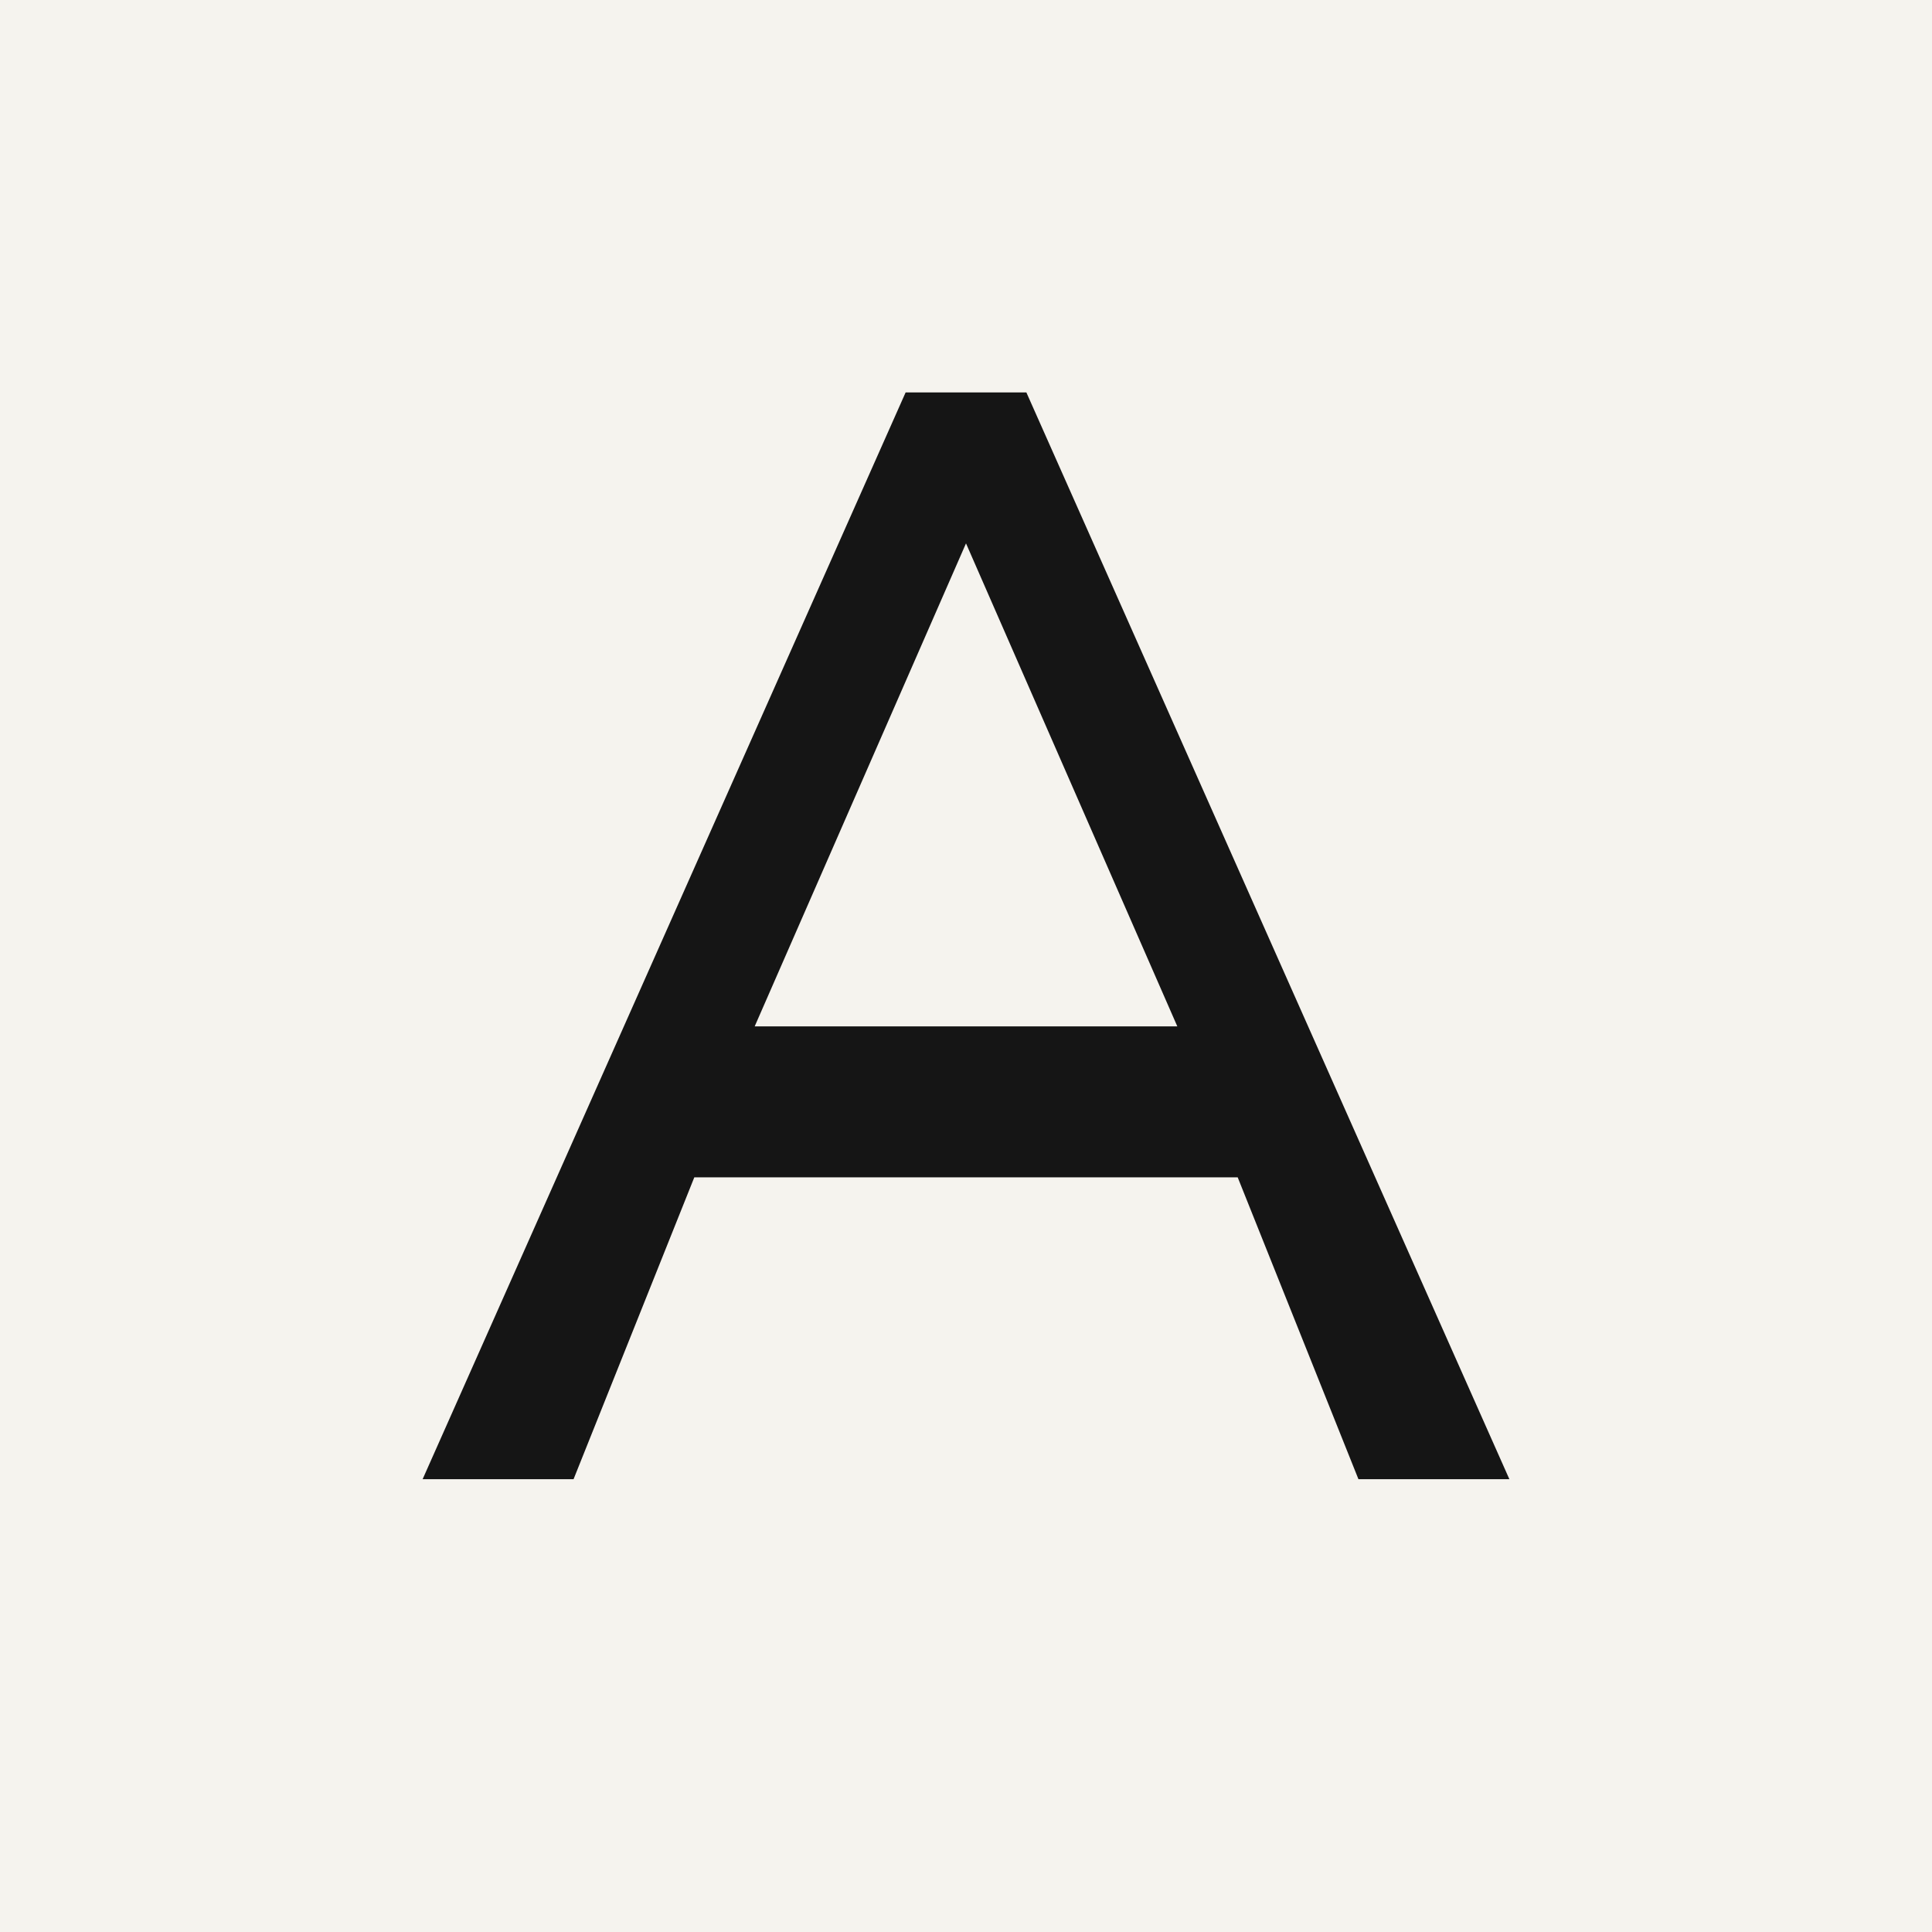
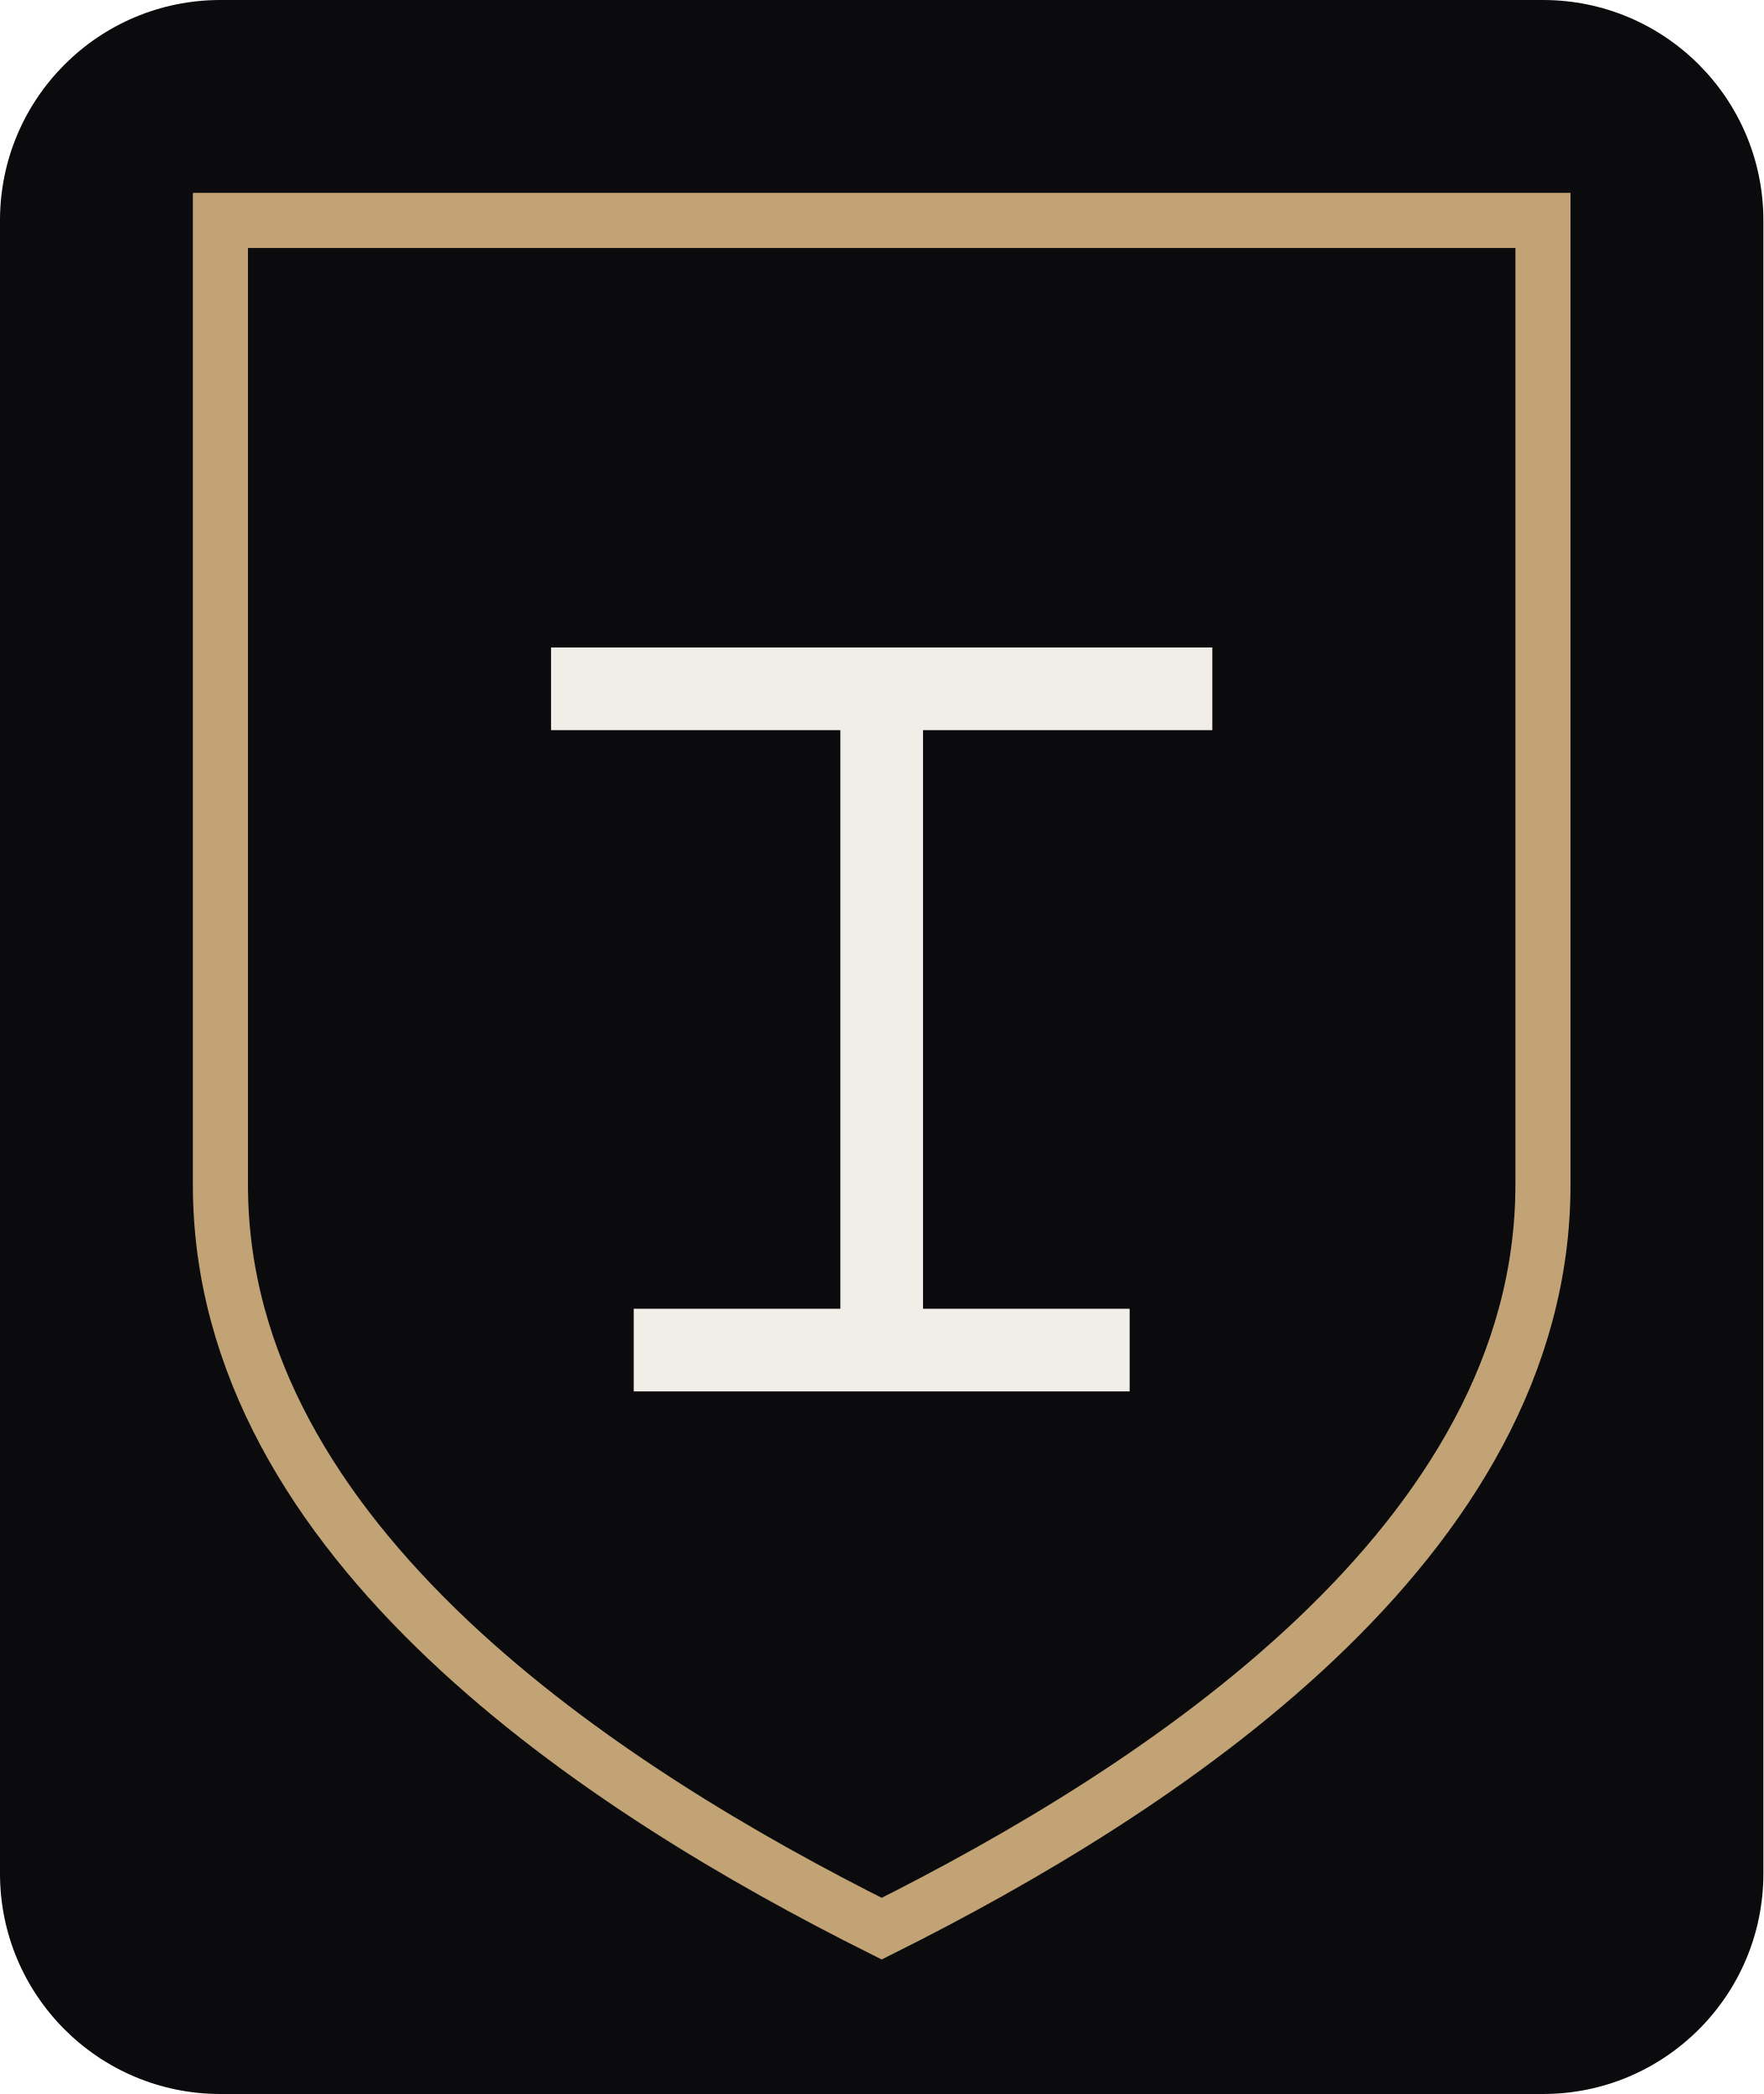
- <svg xmlns="http://www.w3.org/2000/svg" viewBox="0 0 64 64">
-   <rect width="64" height="64" fill="#f5f3ee" />
-   <path d="M14 49 30 13h4l16 36h-5l-4-10H23l-4 10Zm11-15h14l-7-16Z" fill="#151515" />
+ <svg xmlns="http://www.w3.org/2000/svg" viewBox="0 0 64 76">
+   <rect width="64" height="76" rx="8" fill="#0b0b0d" />
+   <path d="M8 8h48v35c0 13-14 22-24 27C22 65 8 56 8 43V8Z" fill="none" stroke="#c1a375" stroke-width="2" />
+   <path d="M20 25h24M32 25v24M23 49h18" fill="none" stroke="#f1eee8" stroke-width="3" />
</svg>
